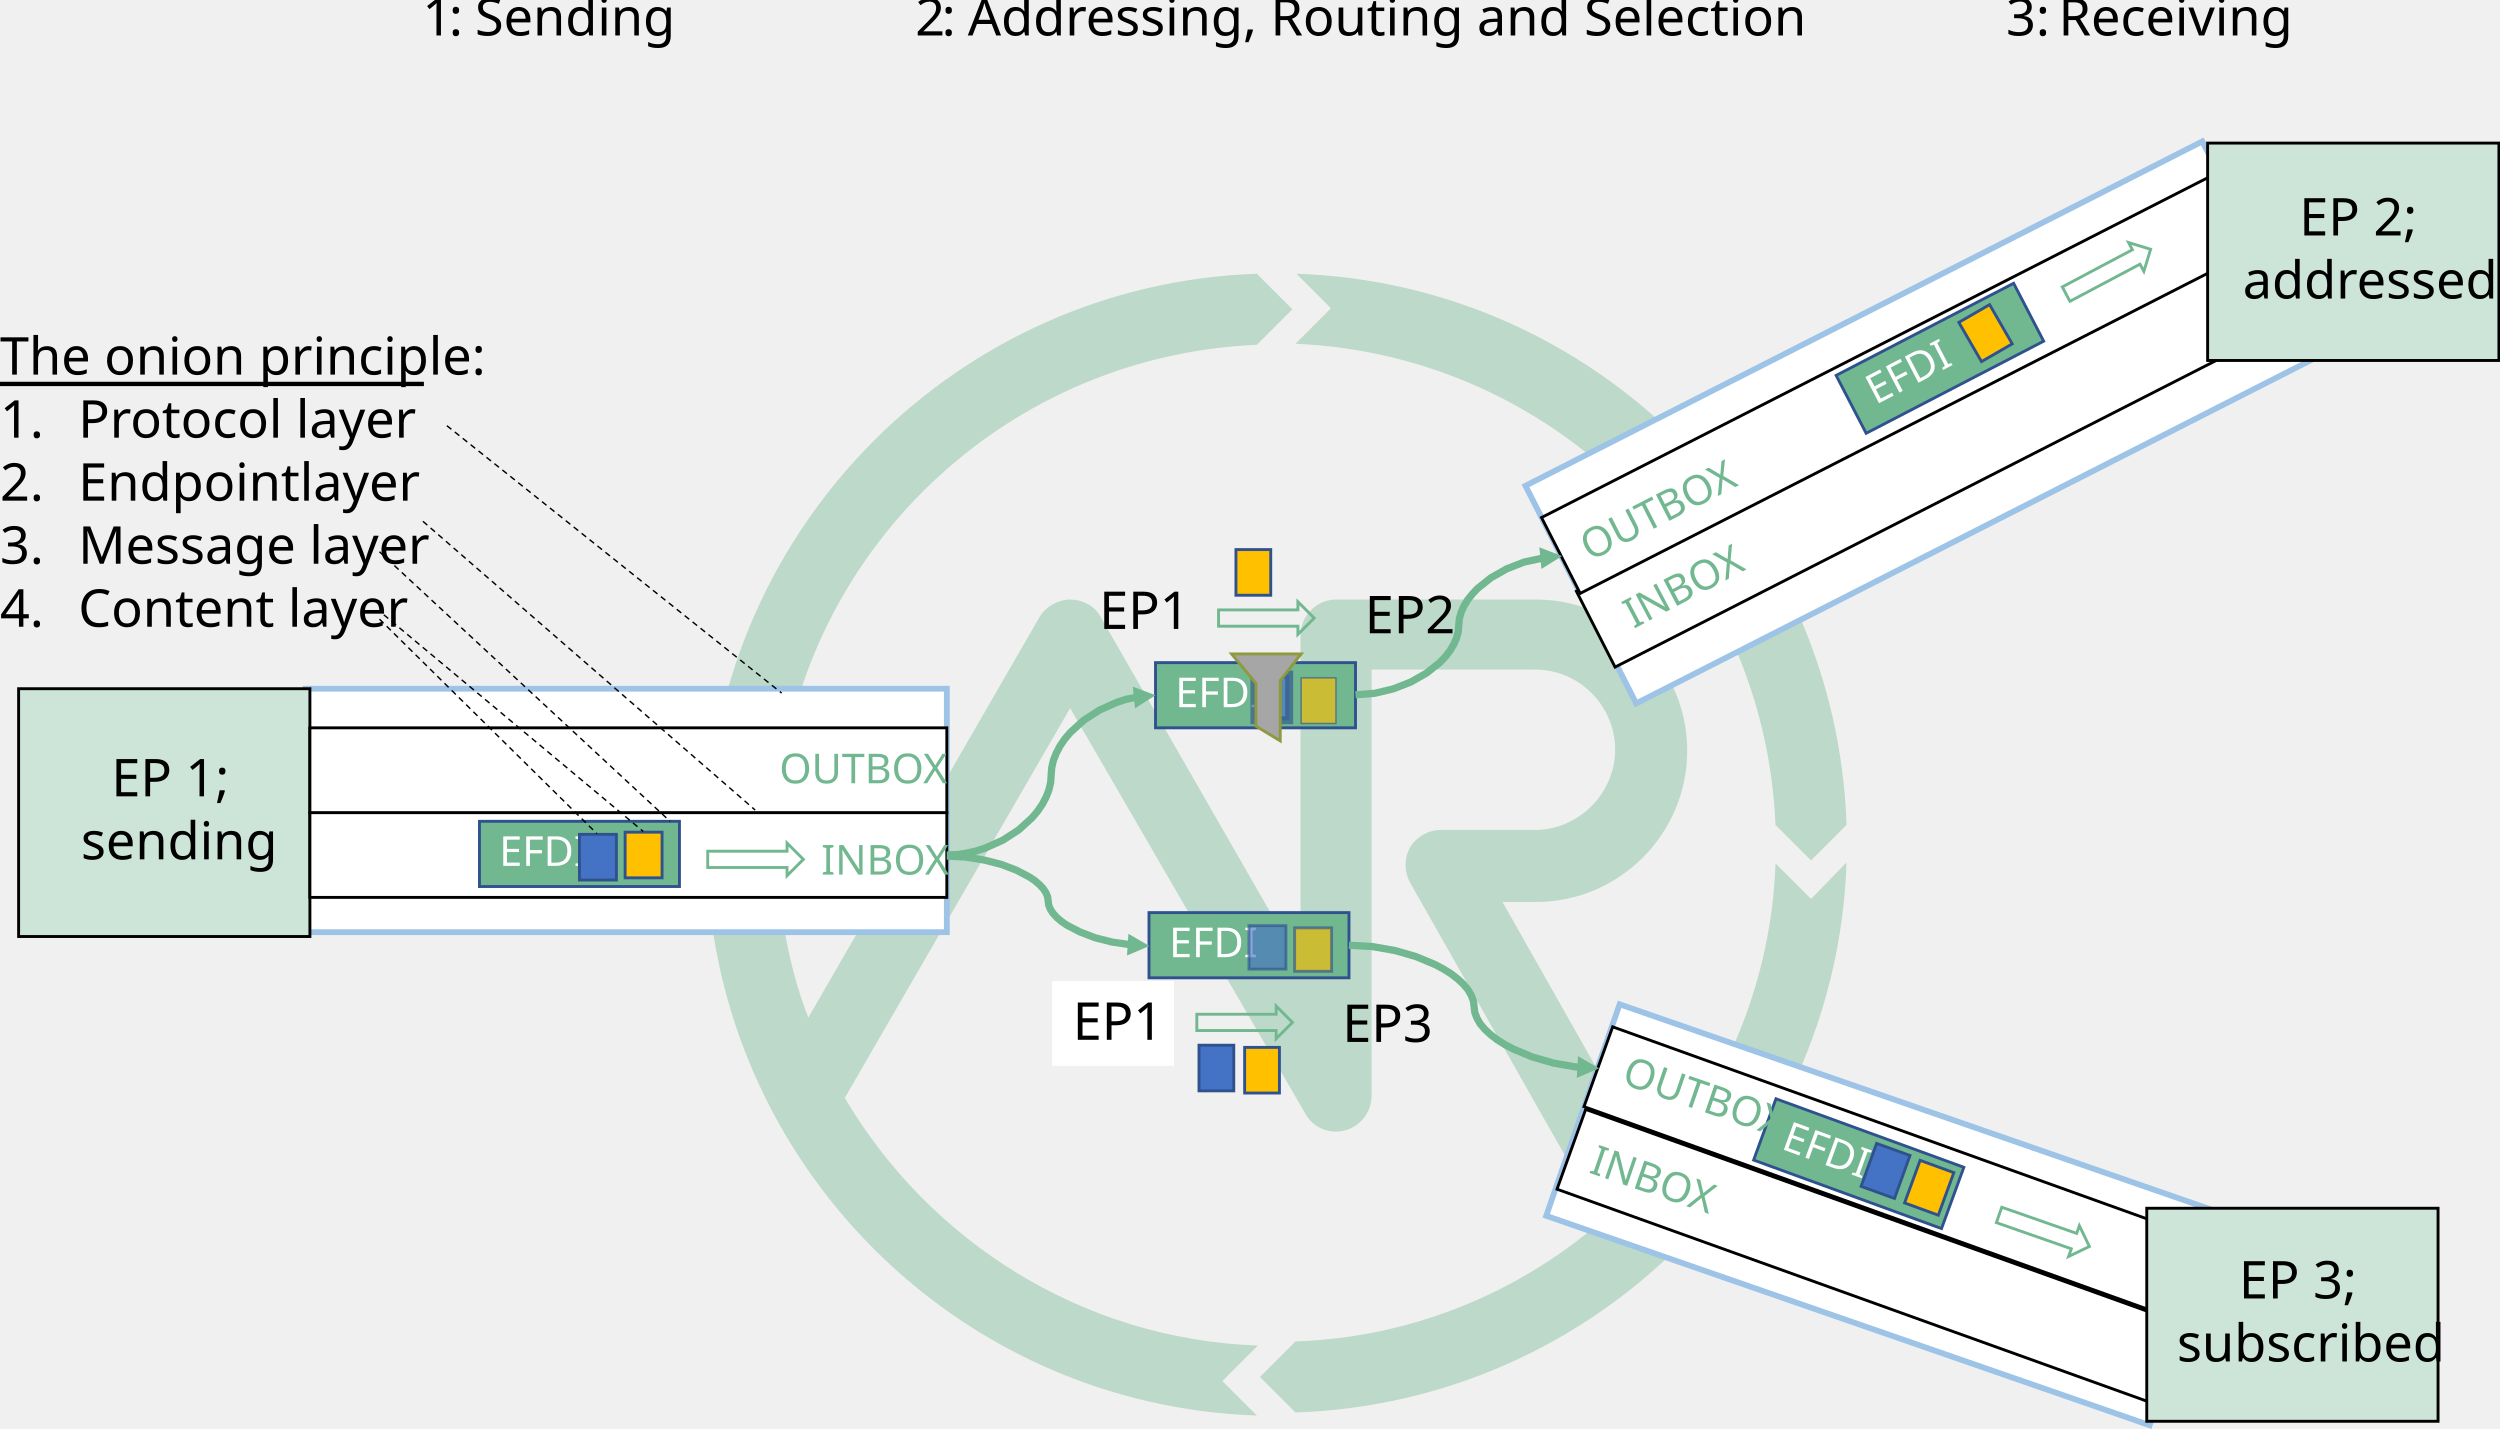
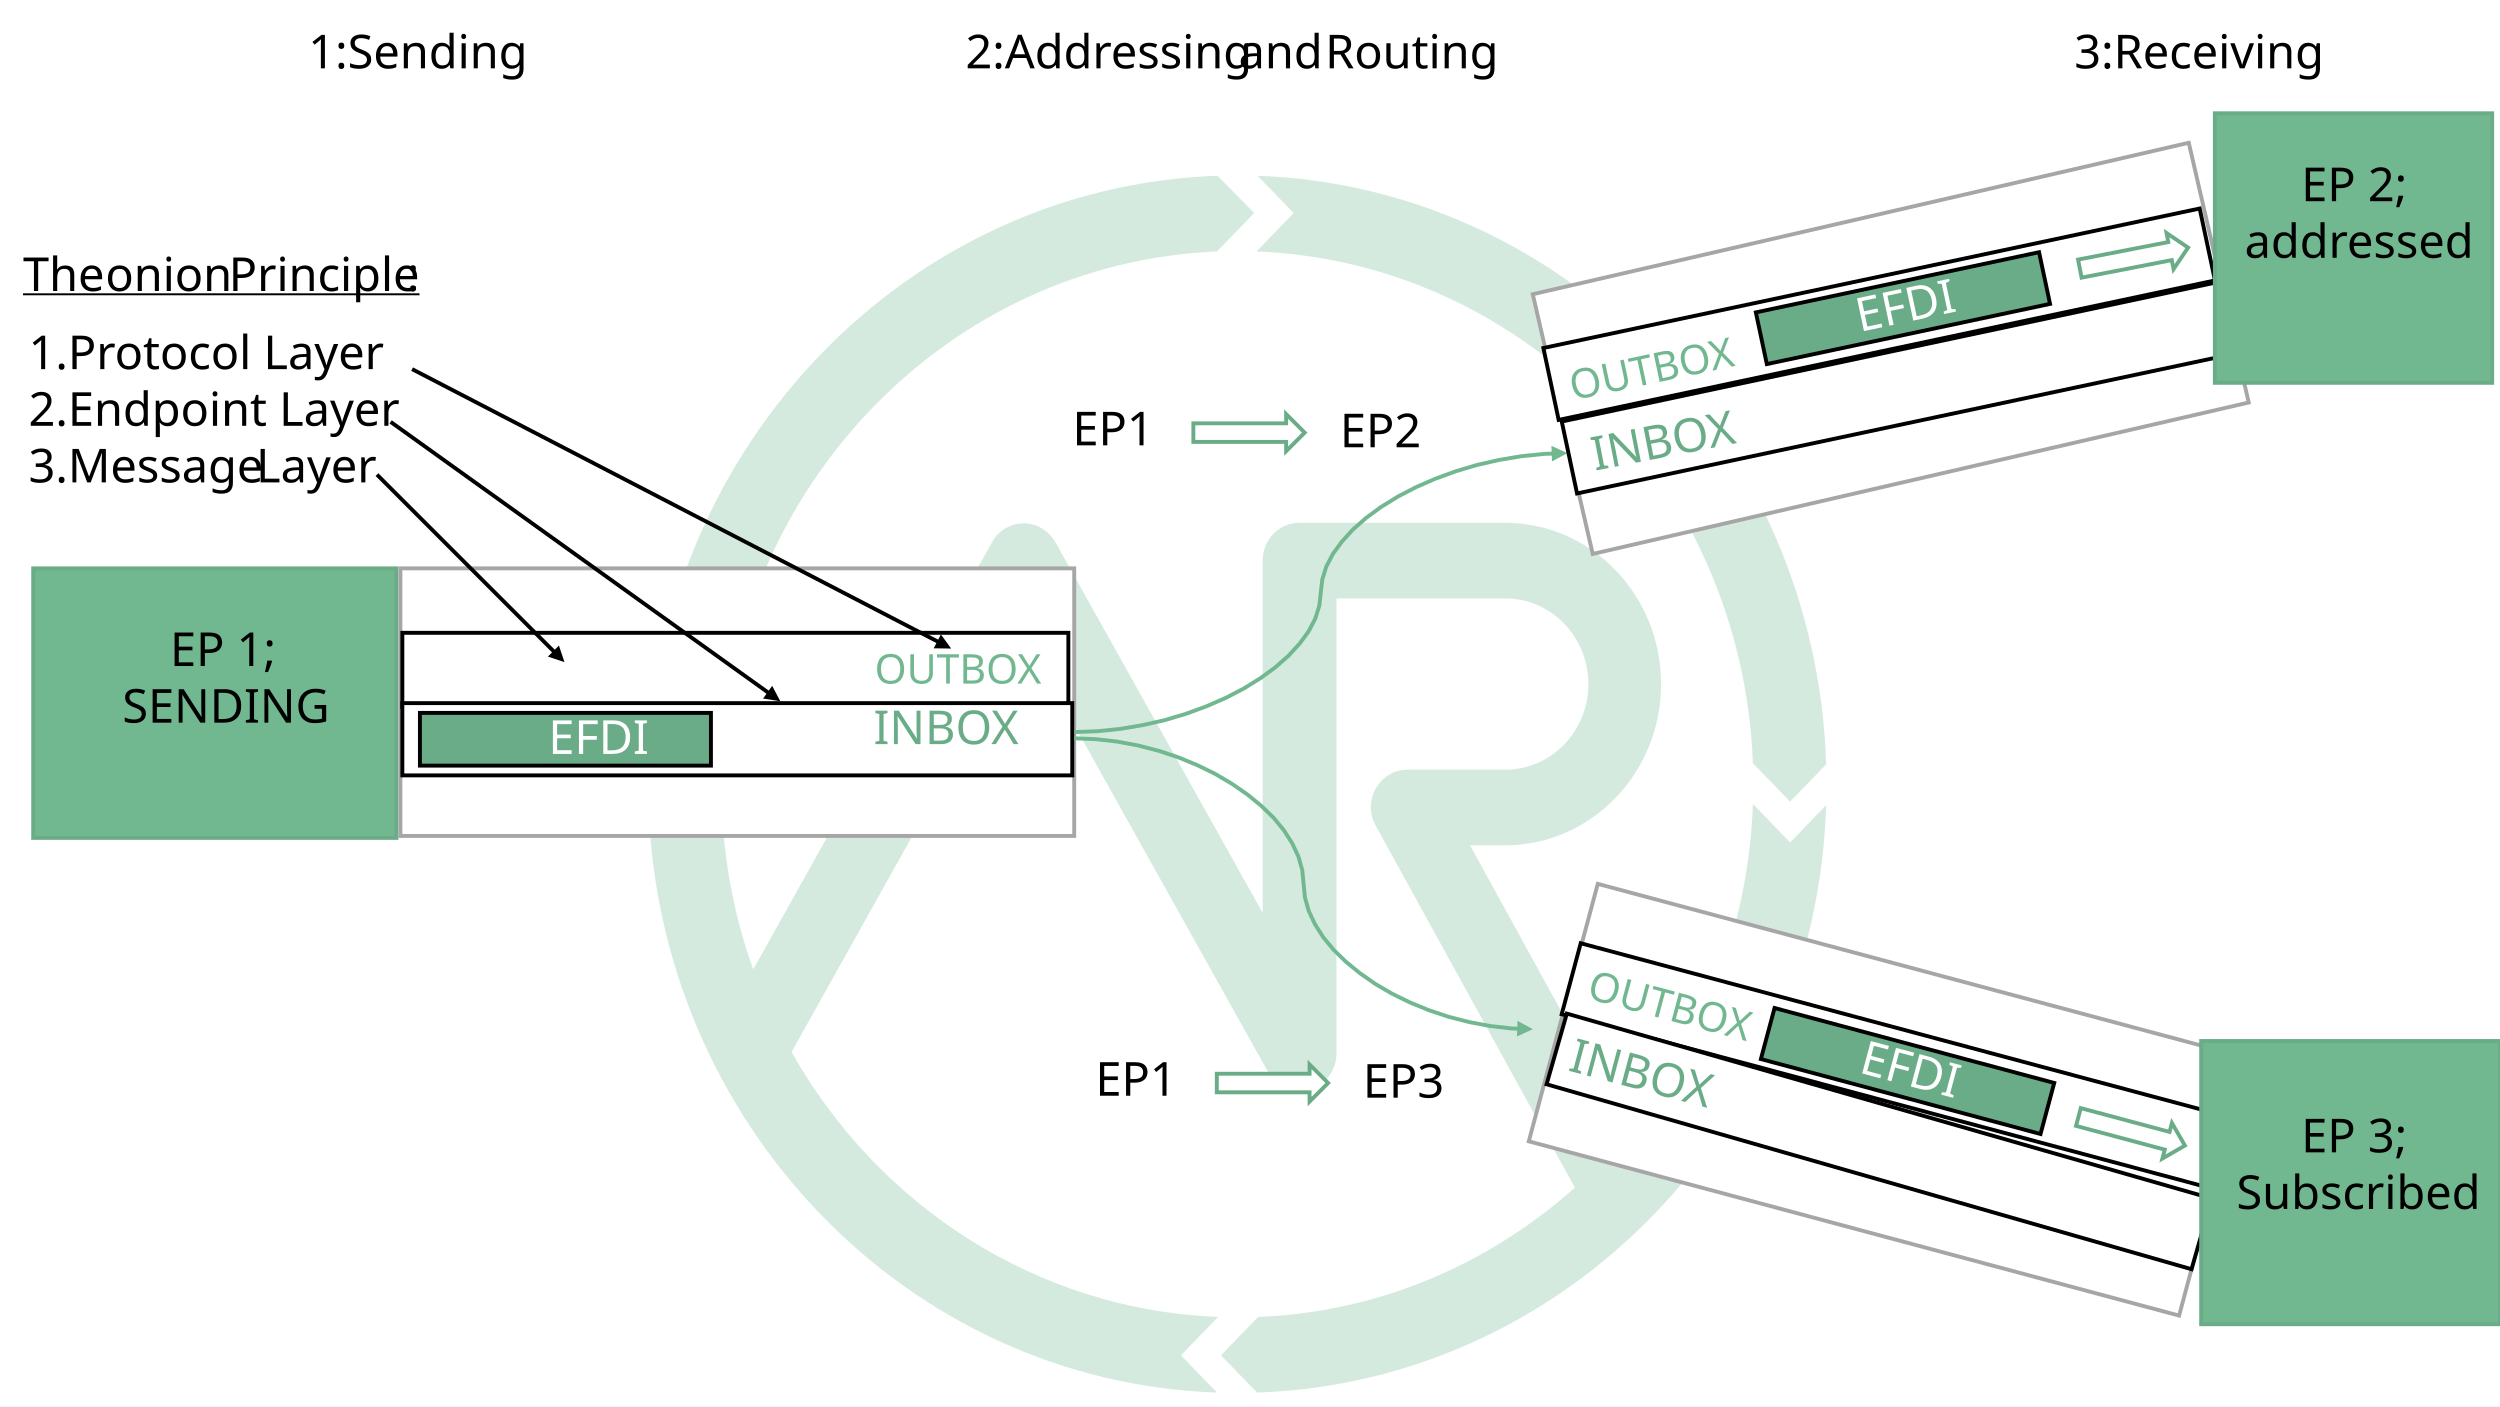
- <svg xmlns="http://www.w3.org/2000/svg" width="304.288mm" height="173.922mm" viewBox="0 0 304.288 173.922" version="1.1" id="svg5139">
-   <defs id="defs5133">
+ <svg xmlns="http://www.w3.org/2000/svg" width="1280" height="720" overflow="hidden">
+   <defs>
    <clipPath id="clip0">
-       <rect id="rect5684" height="672" width="1165" y="32" x="21" />
+       <rect x="0" y="0" width="1280" height="720" />
    </clipPath>
    <clipPath id="clip1">
-       <rect id="rect5687" height="536" width="536" y="166" x="355" />
+       <rect x="332" y="90" width="603" height="623" />
    </clipPath>
    <clipPath id="clip2">
-       <rect id="rect5690" height="537" width="537" y="166" x="355" />
+       <rect x="332" y="90" width="604" height="623" />
    </clipPath>
    <clipPath id="clip3">
-       <rect id="rect5693" height="537" width="537" y="166" x="355" />
+       <rect x="332" y="90" width="604" height="623" />
    </clipPath>
  </defs>
-   <g id="layer1" transform="translate(-88.24862,78.73468)">
-     <g id="g5878" transform="matrix(0.2645833,0,0,0.2645833,78.74127,-90.81973)" clip-path="url(#clip0)">
-       <g id="g5708" clip-path="url(#clip1)">
-         <g id="g5706" clip-path="url(#clip2)">
-           <g id="g5704" clip-path="url(#clip3)">
-             <path id="path5698" d="m 852.714,425.129 16.342,16.341 16.341,-16.341 C 880.728,287.394 770.073,176.272 632.338,171.603 l 15.875,15.874 -16.342,16.342 c 119.526,5.136 215.707,101.317 220.843,221.31 z" style="fill:#71b790;fill-opacity:0.4" />
-             <path id="path5700" d="m 376.944,408.787 16.342,16.342 C 397.955,305.603 494.136,209.422 614.129,204.286 L 630.47,187.944 614.129,171.603 C 476.861,176.272 365.739,287.394 361.07,425.129 Z" style="fill:#71b790;fill-opacity:0.4" />
-             <path id="path5702" d="m 869.056,459.213 -16.342,-16.342 c -1.867,53.693 -22.878,103.185 -55.561,141.47 L 727.118,460.613 h 15.408 c 38.286,0 69.568,-31.282 69.568,-69.568 0,-38.285 -31.282,-69.568 -69.568,-69.568 h -91.979 c -8.871,0 -16.341,7.471 -16.341,16.342 v 151.742 l -91.98,-160.146 c -2.801,-5.136 -8.404,-7.938 -14.007,-7.938 -5.602,0 -11.205,3.269 -14.006,7.938 L 407.76,513.84 c -8.405,-21.945 -13.074,-45.756 -14.007,-70.502 l -16.342,-16.341 -16.341,16.341 c 4.669,137.735 115.324,248.857 253.059,253.526 L 598.254,680.99 614.596,664.648 C 533.822,661.847 463.321,616.557 424.568,550.725 L 528.219,371.436 636.54,558.195 c 3.735,6.537 11.206,9.338 18.209,7.471 7.004,-1.868 12.14,-8.405 12.14,-15.875 V 353.693 h 75.17 c 20.544,0 36.885,16.809 36.885,36.885 0,20.077 -16.808,36.885 -36.885,36.885 h -43.421 c -5.603,0 -11.206,3.269 -14.007,7.938 -2.802,5.136 -2.802,11.205 0,16.341 l 88.244,155.477 c -38.286,33.15 -87.311,53.694 -141.004,55.562 l -16.341,16.341 16.341,16.341 C 769.606,690.794 880.728,580.139 885.397,442.404 Z" style="fill:#71b790;fill-opacity:0.4" />
-           </g>
+   <g clip-path="url(#clip0)">
+     <rect x="0" y="0" width="1280" height="720" fill="#FFFFFF" />
+     <g clip-path="url(#clip1)">
+       <g clip-path="url(#clip2)">
+         <g clip-path="url(#clip3)">
+           <path d="M565.493 291.113 584.535 310.155 603 291.69C597.807 133.295 469.994 5.482 311.887 0L330.352 18.465 311.31 37.507C448.932 42.7 560.011 153.491 565.493 291.113Z" fill="#D5EADE" transform="matrix(1 0 0 1.03317 332 90)" />
+           <path d="M18.465 272.648 37.507 291.69C42.7 154.068 153.491 42.989 291.113 37.507L310.155 18.465 291.402 0C133.295 5.193 5.482 133.006 0 291.113L18.465 272.648Z" fill="#D5EADE" transform="matrix(1 0 0 1.03317 332 90)" />
+           <path d="M584.535 330.352 565.493 311.31C563.185 373.341 539.526 429.89 501.442 474.033L420.657 331.794 438.545 331.794C482.689 331.794 518.465 296.018 518.465 251.875 518.465 207.732 482.689 171.956 438.545 171.956L333.237 171.956C322.85 171.956 314.483 180.323 314.483 190.71L314.483 365.262 208.309 181.477C204.847 175.707 198.788 172.244 192.152 172.244 185.516 172.244 179.169 175.707 175.995 181.477L53.664 393.248C44.143 367.859 38.661 340.45 37.507 311.887L18.465 292.844 0 311.598C5.193 469.994 133.006 597.807 291.113 603L272.648 584.535 291.69 565.493C198.5 562.031 117.426 510.098 73.283 434.218L192.441 227.928 317.368 444.316C321.696 451.529 330.352 455.279 338.43 452.971 346.509 450.663 352.279 443.45 352.279 434.795L352.279 209.463 438.834 209.463C462.204 209.463 481.246 228.505 481.246 251.875 481.246 275.245 462.204 294.287 438.834 294.287L388.632 294.287C381.996 294.287 375.937 297.749 372.475 303.52 369.013 309.29 369.013 316.503 372.475 322.273L474.322 501.442C430.467 539.238 374.206 563.185 312.175 565.493L293.133 584.535 311.598 603C469.994 597.807 597.807 469.994 603 311.887L584.535 330.352Z" fill="#D5EADE" transform="matrix(1 0 0 1.03317 332 90)" />
        </g>
      </g>
-       <path id="path5710" stroke-miterlimit="8" d="m 781.005,507.679 277.595,96.335 -33.77,97.307 -277.594,-96.335 z" style="fill:#ffffff;fill-rule:evenodd;stroke:#9dc3e6;stroke-width:2.667;stroke-miterlimit:8" />
-       <path id="path5712" stroke-miterlimit="8" d="m 737.688,269.145 311.352,-158.41 50.94,100.12 -311.353,158.41 z" style="fill:#ffffff;fill-rule:evenodd;stroke:#9dc3e6;stroke-width:2.667;stroke-miterlimit:8" />
-       <rect id="rect5714" stroke-miterlimit="8" height="112" width="295" y="362.5" x="176.5" style="fill:#ffffff;stroke:#9dc3e6;stroke-width:2.667;stroke-miterlimit:8" />
-       <rect id="rect5716" stroke-miterlimit="8" height="114" width="134" y="362.5" x="44.5" style="fill:#cde4d9;stroke:#000000;stroke-width:1.333;stroke-miterlimit:8" />
-       <text id="text5720" transform="translate(87.1667,412)" font-size="24" font-weight="400" style="font-weight:400;font-size:24px;font-family:Calibri, Calibri_MSFontService, sans-serif">EP 1;<tspan id="tspan5718" y="29" x="-14" font-size="24" style="font-size:24px">sending</tspan>
-       </text>
-       <rect id="rect5722" stroke-miterlimit="8" height="39" width="293" y="419.5" x="178.5" style="fill:#ffffff;stroke:#000000;stroke-width:1.333;stroke-miterlimit:8" />
-       <path id="path5724" stroke-miterlimit="8" d="m 761.112,317.662 301.978,-154.046 17.8,34.889 -301.98,154.046 z" style="fill:#ffffff;fill-rule:evenodd;stroke:#000000;stroke-width:1.333;stroke-miterlimit:8" />
-       <path id="path5726" stroke-miterlimit="8" d="M 765.387,556.031 1046.14,656.935 1032.95,693.636 752.196,592.732 Z" style="fill:#ffffff;fill-rule:evenodd;stroke:#000000;stroke-width:1.333;stroke-miterlimit:8" />
-       <rect id="rect5728" stroke-miterlimit="8" height="30" width="92" y="423.5" x="256.5" style="fill:#71b790;stroke:#2f528f;stroke-width:1.333;stroke-miterlimit:8" />
-       <text id="text5730" transform="translate(265.6,444)" font-size="19" font-weight="400" style="font-weight:400;font-size:19px;font-family:Calibri, Calibri_MSFontService, sans-serif;fill:#ffffff">EFDI</text>
-       <rect id="rect5732" stroke-miterlimit="8" height="39" width="293" y="380.5" x="178.5" style="fill:#ffffff;stroke:#000000;stroke-width:1.333;stroke-miterlimit:8" />
-       <path id="path5734" stroke-miterlimit="8" d="M 361.5,437.25 H 398 v -3.75 l 7.5,7.5 -7.5,7.5 v -3.75 h -36.5 z" style="fill:none;fill-rule:evenodd;stroke:#71b790;stroke-width:1.333;stroke-miterlimit:8" />
-       <path id="path5736" stroke-miterlimit="8" d="M 745.076,283.76 1054.63,125.851 1072.42,160.74 762.874,318.649 Z" style="fill:#ffffff;fill-rule:evenodd;stroke:#000000;stroke-width:1.333;stroke-miterlimit:8" />
-       <path id="path5738" stroke-miterlimit="8" d="M 777.803,518.051 1061.22,619.914 1048.03,656.615 764.613,554.753 Z" style="fill:#ffffff;fill-rule:evenodd;stroke:#000000;stroke-width:1.333;stroke-miterlimit:8" />
-       <rect id="rect5740" stroke-miterlimit="8" height="98" width="134" y="601.5" x="1023.5" style="fill:#cde4d9;stroke:#000000;stroke-width:1.333;stroke-miterlimit:8" />
-       <text id="text5746" transform="translate(1065.91,643)" font-size="24" font-weight="400" style="font-weight:400;font-size:24px;font-family:Calibri, Calibri_MSFontService, sans-serif">EP 3;<tspan id="tspan5742" y="29" x="-28.52" font-size="24" style="font-size:24px">subscribed</tspan>
-         <tspan id="tspan5744" y="-308" x="-524.313" font-size="24" style="font-size:24px">EP1</tspan>
-       </text>
-       <rect id="rect5748" height="39" width="56" y="497" x="520" style="fill:#ffffff" />
-       <text id="text5752" transform="translate(529.433,524)" font-size="24" font-weight="400" style="font-weight:400;font-size:24px;font-family:Calibri, Calibri_MSFontService, sans-serif">EP1<tspan id="tspan5750" y="-187" x="134.333" font-size="24" style="font-size:24px">EP2</tspan>
-       </text>
-       <path id="path5754" stroke-miterlimit="8" d="M 596.5,326.25 H 633 v -3.75 l 7.5,7.5 -7.5,7.5 v -3.75 h -36.5 z" style="fill:none;fill-rule:evenodd;stroke:#71b790;stroke-width:1.333;stroke-miterlimit:8" />
-       <path id="path5756" stroke-miterlimit="8" d="M 586.5,512.25 H 623 v -3.75 l 7.5,7.5 -7.5,7.5 v -3.75 h -36.5 z" style="fill:none;fill-rule:evenodd;stroke:#71b790;stroke-width:1.333;stroke-miterlimit:8" />
-       <text id="text5774" transform="translate(230.267,62)" font-size="24" font-weight="400" style="font-weight:400;font-size:24px;font-family:Calibri, Calibri_MSFontService, sans-serif">1<tspan id="tspan5758" y="0" x="12.167" font-size="24" style="font-size:24px">:</tspan>
-         <tspan id="tspan5760" y="0" x="24.167" font-size="24" style="font-size:24px">Sending</tspan>
-         <tspan id="tspan5762" y="0" x="226.698" font-size="24" style="font-size:24px">2</tspan>
-         <tspan id="tspan5764" y="0" x="238.865" font-size="24" style="font-size:24px">:</tspan>
-         <tspan id="tspan5766" y="0" x="250.865" font-size="24" style="font-size:24px">Addressing</tspan>
- , Routing and Selection<tspan id="tspan5768" y="0" x="728.5" font-size="24" style="font-size:24px">3</tspan>
- :<tspan id="tspan5770" y="0" x="752.667" font-size="24" style="font-size:24px">Receiving</tspan>
-         <tspan id="tspan5772" y="156" x="-194.333" font-size="24" style="font-size:24px">The onion principle:</tspan>
-       </text>
-       <path id="path5776" d="m 35.933,221.3 h 48.75 48.75 48.75 48.75 v 2 h -48.75 -48.75 -48.75 -48.75 z" style="fill-rule:evenodd" />
-       <text id="text5792" transform="translate(35.9333,247)" font-size="24" font-weight="400" style="font-weight:400;font-size:24px;font-family:Calibri, Calibri_MSFontService, sans-serif">1.<tspan id="tspan5778" y="0" x="36" font-size="24" style="font-size:24px">Protocol layer</tspan>
-         <tspan id="tspan5780" y="29" x="0" font-size="24" style="font-size:24px">2.</tspan>
-         <tspan id="tspan5782" y="29" x="36" font-size="24" style="font-size:24px">Endpoint</tspan>
- layer<tspan id="tspan5784" y="58" x="0" font-size="24" style="font-size:24px">3.</tspan>
-         <tspan id="tspan5786" y="58" x="36" font-size="24" style="font-size:24px">Message layer</tspan>
-         <tspan id="tspan5788" y="87" x="0" font-size="24" style="font-size:24px">4.</tspan>
-         <tspan id="tspan5790" y="87" x="36" font-size="24" style="font-size:24px">Content layer</tspan>
-       </text>
-       <rect id="rect5794" stroke-miterlimit="8" height="100" width="134" y="111.5" x="1051.5" style="fill:#cde4d9;stroke:#000000;stroke-width:1.333;stroke-miterlimit:8" />
-       <text id="text5798" transform="translate(1093.67,154)" font-size="24" font-weight="400" style="font-weight:400;font-size:24px;font-family:Calibri, Calibri_MSFontService, sans-serif">EP 2;<tspan id="tspan5796" y="29" x="-26.013" font-size="24" style="font-size:24px">addressed</tspan>
-       </text>
-       <path id="path5800" stroke-miterlimit="8" d="M 230.5,285.5 383.333,418.333" style="fill:none;fill-rule:evenodd;stroke:#000000;stroke-width:0.667;stroke-miterlimit:8;stroke-dasharray:2.667, 2" />
-       <path id="path5802" stroke-miterlimit="8" d="m 241.5,241.5 154,123" style="fill:none;fill-rule:evenodd;stroke:#000000;stroke-width:0.667;stroke-miterlimit:8;stroke-dasharray:2.667, 2" />
-       <path id="path5804" stroke-miterlimit="8" d="m 210.5,299.5 133.667,124" style="fill:none;fill-rule:evenodd;stroke:#000000;stroke-width:0.667;stroke-miterlimit:8;stroke-dasharray:2.667, 2" />
-       <text id="text5806" transform="translate(653.433,525)" font-size="24" font-weight="400" style="font-weight:400;font-size:24px;font-family:Calibri, Calibri_MSFontService, sans-serif">EP3</text>
-       <rect id="rect5808" stroke-miterlimit="8" height="21" width="17" y="429.5" x="302.5" style="fill:#4472c4;stroke:#2f528f;stroke-width:1.333;stroke-miterlimit:8" />
-       <rect id="rect5810" stroke-miterlimit="8" height="21" width="17" y="428.5" x="323.5" style="fill:#ffc000;stroke:#2f528f;stroke-width:1.333;stroke-miterlimit:8" />
-       <path id="path5812" stroke-miterlimit="8" d="m 210.5,330.5 100,98.667" style="fill:none;fill-rule:evenodd;stroke:#000000;stroke-width:0.667;stroke-miterlimit:8;stroke-dasharray:2.667, 2" />
-       <path id="path5814" stroke-miterlimit="8" d="m 212.5,328.5 119.333,99.667" style="fill:none;fill-rule:evenodd;stroke:#000000;stroke-width:0.667;stroke-miterlimit:8;stroke-dasharray:2.667, 2" />
-       <rect id="rect5816" stroke-miterlimit="8" height="21" width="16" y="526.5" x="587.5" style="fill:#4472c4;stroke:#2f528f;stroke-width:1.333;stroke-miterlimit:8" />
-       <rect id="rect5818" stroke-miterlimit="8" height="21" width="16" y="527.5" x="608.5" style="fill:#ffc000;stroke:#2f528f;stroke-width:1.333;stroke-miterlimit:8" />
-       <rect id="rect5820" stroke-miterlimit="8" height="21" width="16" y="298.5" x="604.5" style="fill:#ffc000;stroke:#2f528f;stroke-width:1.333;stroke-miterlimit:8" />
-       <rect id="rect5822" stroke-miterlimit="8" height="30" width="92" y="350.5" x="567.5" style="fill:#71b790;stroke:#2f528f;stroke-width:1.333;stroke-miterlimit:8" />
-       <text id="text5824" transform="translate(576.6,371)" font-size="19" font-weight="400" style="font-weight:400;font-size:19px;font-family:Calibri, Calibri_MSFontService, sans-serif;fill:#ffffff">EFDI</text>
-       <rect id="rect5826" stroke-miterlimit="8" height="21" width="16" y="356" x="613" style="fill:#4472c4;fill-opacity:0.631;stroke:#2f528f;stroke-width:3.667;stroke-miterlimit:8;stroke-opacity:0.631" />
-       <rect id="rect5828" stroke-miterlimit="8" height="21" width="16" y="357.5" x="634.5" style="fill:#ffc000;fill-opacity:0.631;stroke:#2f528f;stroke-width:0.667;stroke-miterlimit:8;stroke-opacity:0.631" />
-       <rect id="rect5830" stroke-miterlimit="8" height="30" width="92" y="465.5" x="564.5" style="fill:#71b790;stroke:#2f528f;stroke-width:1.333;stroke-miterlimit:8" />
-       <text id="text5832" transform="translate(573.767,486)" font-size="19" font-weight="400" style="font-weight:400;font-size:19px;font-family:Calibri, Calibri_MSFontService, sans-serif;fill:#ffffff">EFDI</text>
-       <rect id="rect5834" stroke-miterlimit="8" height="20" width="17" y="471.5" x="610.5" style="fill:#4472c4;fill-opacity:0.631;stroke:#2f528f;stroke-width:1.333;stroke-miterlimit:8;stroke-opacity:0.631" />
-       <rect id="rect5836" stroke-miterlimit="8" height="20" width="17" y="472.5" x="631.5" style="fill:#ffc000;fill-opacity:0.631;stroke:#2f528f;stroke-width:1.333;stroke-miterlimit:8;stroke-opacity:0.631" />
-       <path id="path5838" transform="matrix(1,0,0,-1,471.5,439)" d="m 0.069,-1.665 4.582,0.191 4.589,0.646 4.512,1.031 4.467,1.424 8.327,3.715 7.473,4.832 6.304,5.725 2.688,3.147 2.292,3.339 1.837,3.478 1.391,3.51 0.871,3.685 0.26,3.57 0.25,3.438 -0.04,-0.263 0.812,3.438 -0.072,-0.231 1.312,3.312 -0.076,-0.165 1.75,3.312 -0.1,-0.165 2.188,3.188 -0.107,-0.139 2.562,3 -0.147,-0.151 6.125,5.562 -0.216,-0.166 7.25,4.688 -0.226,-0.122 8.125,3.625 -0.173,-0.066 4.312,1.375 -0.199,-0.05 5.025,0.943 -0.615,3.276 -5.125,-0.962 -4.498,-1.434 -8.327,-3.715 -7.473,-4.832 -6.304,-5.725 -2.688,-3.147 -2.292,-3.339 -1.837,-3.478 -1.391,-3.51 -0.871,-3.685 -0.26,-3.57 -0.25,-3.438 0.04,0.263 -0.812,-3.438 0.072,0.231 -1.312,-3.312 0.076,0.165 -1.75,-3.312 0.1,0.165 -2.188,-3.188 0.107,0.139 -2.562,-3 0.147,0.151 -6.125,-5.562 0.216,0.166 -7.25,-4.687 0.226,0.122 -8.125,-3.625 0.173,0.066 -4.312,-1.375 0.135,0.037 -4.375,-1 0.139,0.026 -4.438,-0.625 0.163,0.015 -4.5,-0.188 z M 86.576,67.484 96,73.5 85.533,77.43 Z" style="fill:#71b790" />
-       <path id="path5840" transform="matrix(1,0,0,-1,659.5,365.296)" d="m 0.129,-1.662 9.007,0.698 8.802,2.12 8.218,3.21 7.467,4.248 6.254,4.964 2.637,2.769 2.3,2.958 1.791,2.985 1.405,3.144 0.887,3.209 0.263,3.155 0.25,3 -0.055,-0.306 0.812,2.938 -0.085,-0.236 1.312,2.938 -0.092,-0.178 1.688,2.812 -0.125,-0.18 2.188,2.75 -0.097,-0.112 2.5,2.625 -0.169,-0.155 6.125,4.875 -0.218,-0.147 7.188,4.062 -0.214,-0.102 8,3.125 -0.257,-0.077 9.142,1.96 -0.699,3.259 -9.273,-1.988 -8.236,-3.217 -7.405,-4.186 -6.318,-5.029 -2.63,-2.762 -2.302,-2.894 -1.796,-2.993 -1.405,-3.144 -0.887,-3.209 -0.263,-3.155 -0.25,-3 0.054,0.306 -0.812,-2.938 0.085,0.236 -1.312,-2.938 0.092,0.178 -1.688,-2.812 0.114,0.166 -2.188,-2.812 0.109,0.126 -2.5,-2.625 0.171,0.156 -6.062,-4.812 0.212,0.143 -7.25,-4.125 0.218,0.104 -8,-3.125 0.216,0.068 -8.562,-2.062 0.262,0.041 -8.875,-0.688 z M 85.519,57.887 95,63.812 84.571,67.842 Z" style="fill:#71b790" />
-       <path id="path5842" d="m 471.584,437.836 8.78,0.442 8.601,1.401 8.038,2.042 7.247,2.757 6.107,3.215 2.653,1.791 2.27,1.935 1.844,1.982 1.414,2.12 0.961,2.292 0.279,2.161 0.25,1.938 -0.116,-0.431 0.813,1.937 -0.151,-0.28 1.25,1.875 -0.167,-0.211 1.688,1.812 -0.138,-0.132 2.125,1.812 -0.133,-0.102 2.437,1.688 -0.179,-0.108 6,3.125 -0.172,-0.078 7,2.688 -0.187,-0.06 7.875,2 -0.172,-0.034 8.809,1.273 -0.477,3.299 -8.896,-1.285 -8.055,-2.046 -7.18,-2.757 -6.177,-3.217 -2.593,-1.795 -2.261,-1.929 -1.845,-1.982 -1.414,-2.12 -0.961,-2.292 -0.279,-2.161 -0.25,-1.938 0.116,0.432 -0.812,-1.938 0.15,0.28 -1.25,-1.875 0.167,0.211 -1.688,-1.812 0.138,0.132 -2.125,-1.812 0.15,0.113 -2.5,-1.688 0.156,0.094 -5.938,-3.125 0.184,0.083 -7.063,-2.688 0.183,0.058 -7.875,-2 0.142,0.03 -8.438,-1.375 0.185,0.019 -8.688,-0.437 z m 83.449,37.402 9.655,5.637 -10.303,4.342 z" style="fill:#71b790" />
-       <path id="path5844" d="m 656.597,478.836 10.845,0.631 10.559,1.844 9.928,2.864 8.848,3.692 3.995,2.127 3.62,2.262 3.188,2.472 2.751,2.555 2.289,2.693 1.641,2.872 1.12,2.938 0.337,2.83 0.312,2.625 -0.097,-0.397 1,2.625 -0.111,-0.233 1.5,2.625 -0.177,-0.253 2.125,2.5 -0.136,-0.142 2.625,2.438 -0.113,-0.096 3.063,2.375 -0.138,-0.096 3.5,2.187 -0.1,-0.058 3.875,2.063 -0.142,-0.067 8.688,3.625 -0.177,-0.063 9.687,2.813 -0.178,-0.041 10.375,1.812 -0.19,-0.022 2.431,0.142 -0.193,3.327 -2.527,-0.147 -10.559,-1.844 -9.866,-2.865 -8.846,-3.691 -3.996,-2.126 -3.62,-2.263 -3.188,-2.472 -2.751,-2.555 -2.289,-2.693 -1.641,-2.872 -1.12,-2.938 -0.336,-2.829 -0.313,-2.625 0.098,0.396 -1,-2.625 0.11,0.233 -1.5,-2.625 0.177,0.253 -2.125,-2.5 0.136,0.142 -2.625,-2.438 0.113,0.096 -3.063,-2.375 0.138,0.096 -3.5,-2.187 0.1,0.058 -3.875,-2.063 0.142,0.067 -8.688,-3.625 0.18,0.063 -9.75,-2.812 0.175,0.04 -10.375,-1.812 0.19,0.022 -10.75,-0.625 z m 105.273,52.717 9.693,5.572 -10.274,4.411 z" style="fill:#71b790" />
-       <path id="path5846" stroke-miterlimit="8" d="m 880.595,218.375 81.658,-42.378 13.819,26.628 -81.658,42.378 z" style="fill:#71b790;fill-rule:evenodd;stroke:#2f528f;stroke-width:1.333;stroke-miterlimit:8" />
-       <text id="text5848" transform="rotate(-27.4279,924.6973,-1725.353)" font-size="19" font-weight="400" style="font-weight:400;font-size:19px;font-family:Calibri, Calibri_MSFontService, sans-serif;fill:#ffffff">EFDI</text>
-       <path id="path5850" stroke-miterlimit="8" d="m 984.639,177.658 32.251,-17.096 -1.76,-3.313 10.14,3.114 -3.11,10.139 -1.76,-3.313 -32.248,17.095 z" style="fill:none;fill-rule:evenodd;stroke:#71b790;stroke-width:1.333;stroke-miterlimit:8" />
-       <path id="path5852" stroke-miterlimit="8" d="m 937.052,193.979 14.146,-8.167 10.416,18.042 -14.145,8.167 z" style="fill:#ffc000;fill-rule:evenodd;stroke:#2f528f;stroke-width:1.333;stroke-miterlimit:8" />
-       <path id="path5854" stroke-miterlimit="8" d="m 852.921,551.15 86.434,31.515 -10.276,28.185 -86.434,-31.515 z" style="fill:#71b790;fill-rule:evenodd;stroke:#2f528f;stroke-width:1.333;stroke-miterlimit:8" />
-       <text id="text5856" transform="rotate(20.03243,-1197.562,2706.943)" font-size="19" font-weight="400" style="font-weight:400;font-size:19px;font-family:Calibri, Calibri_MSFontService, sans-serif;fill:#ffffff">EFDI</text>
-       <path id="path5858" stroke-miterlimit="8" d="m 956.8,601.039 34.459,12.035 1.236,-3.54 4.608,9.553 -9.553,4.608 1.236,-3.54 -34.459,-12.035 z" style="fill:none;fill-rule:evenodd;stroke:#71b790;stroke-width:1.333;stroke-miterlimit:8" />
-       <path id="path5860" stroke-miterlimit="8" d="m 899.221,571.683 15.361,5.551 -7.137,19.75 -15.361,-5.551 z" style="fill:#4472c4;fill-rule:evenodd;stroke:#2f528f;stroke-width:1.333;stroke-miterlimit:8" />
-       <path id="path5862" stroke-miterlimit="8" d="m 919.238,579.469 15.5,5.658 -7.143,19.57 -15.5,-5.657 z" style="fill:#ffc000;fill-rule:evenodd;stroke:#2f528f;stroke-width:1.333;stroke-miterlimit:8" />
-       <text id="text5864" transform="translate(413.697,448)" font-size="19" font-weight="400" style="font-weight:400;font-size:19px;font-family:Calibri, Calibri_MSFontService, sans-serif;fill:#71b790">INBOX</text>
-       <text id="text5866" transform="rotate(18.97666,-1366.867,2585.479)" font-size="19" font-weight="400" style="font-weight:400;font-size:19px;font-family:Calibri, Calibri_MSFontService, sans-serif;fill:#71b790">INBOX</text>
-       <text id="text5868" transform="rotate(-27.79789,1070.588,-1423.483)" font-size="19" font-weight="400" style="font-weight:400;font-size:19px;font-family:Calibri, Calibri_MSFontService, sans-serif;fill:#71b790">INBOX</text>
-       <text id="text5870" transform="translate(394.454,406)" font-size="19" font-weight="400" style="font-weight:400;font-size:19px;font-family:Calibri, Calibri_MSFontService, sans-serif;fill:#71b790">OUTBOX</text>
-       <text id="text5872" transform="rotate(-27.08045,1014.796,-1440.973)" font-size="19" font-weight="400" style="font-weight:400;font-size:19px;font-family:Calibri, Calibri_MSFontService, sans-serif;fill:#71b790">OUTBOX</text>
-       <text id="text5874" transform="rotate(18.99786,-1234.907,2606.934)" font-size="19" font-weight="400" style="font-weight:400;font-size:19px;font-family:Calibri, Calibri_MSFontService, sans-serif;fill:#71b790">OUTBOX</text>
-       <path id="path5876" stroke-miterlimit="8" d="m 602.5,346.5 h 32 l -9.626,12.203 V 386.5 l -11.187,-6.78 v -19.661 z" style="fill:#a6a6a6;fill-rule:evenodd;stroke:#8f993e;stroke-width:1.333;stroke-miterlimit:8" />
    </g>
+     <text font-family="Aptos,Aptos_MSFontService,sans-serif" font-weight="400" font-size="24" transform="translate(157.835 35)">1:Sending</text>
+     <text font-family="Aptos,Aptos_MSFontService,sans-serif" font-weight="400" font-size="24" transform="translate(11.7888 149)">The</text>
+     <text font-family="Aptos,Aptos_MSFontService,sans-serif" font-weight="400" font-size="24" transform="translate(53.9554 149)">onion</text>
+     <text font-family="Aptos,Aptos_MSFontService,sans-serif" font-weight="400" font-size="24" transform="translate(117.122 149)">Principle</text>
+     <text font-family="Aptos,Aptos_MSFontService,sans-serif" font-weight="400" font-size="24" transform="translate(208.222 149)">:</text>
+     <path d="M11.789 150.18 62.539 150.18 113.289 150.18 164.039 150.18 214.789 150.18 214.789 151.18 164.039 151.18 113.289 151.18 62.539 151.18 11.789 151.18Z" fill-rule="evenodd" />
+     <text font-family="Aptos,Aptos_MSFontService,sans-serif" font-weight="400" font-size="24" transform="translate(14.6067 189)">1.Protocol Layer</text>
+     <text font-family="Aptos,Aptos_MSFontService,sans-serif" font-weight="400" font-size="24" transform="translate(14.6067 218)">2.Endpoint Layer</text>
+     <text font-family="Aptos,Aptos_MSFontService,sans-serif" font-weight="400" font-size="24" transform="translate(14.6067 247)">3.Message</text>
+     <text font-family="Aptos,Aptos_MSFontService,sans-serif" font-weight="400" font-size="24" transform="translate(131.1 247)">Layer</text>
+     <rect x="17" y="291" width="186" height="138" stroke="#6AAC87" stroke-width="2" stroke-miterlimit="8" fill="#71B790" />
+     <text font-family="Aptos,Aptos_MSFontService,sans-serif" font-weight="400" font-size="24" transform="translate(87.0634 341)">EP 1;</text>
+     <text font-family="Aptos,Aptos_MSFontService,sans-serif" font-weight="400" font-size="24" transform="translate(62.65 370)">SENDING</text>
+     <rect x="205" y="291" width="345" height="137" stroke="#A6A6A6" stroke-width="2" stroke-miterlimit="8" fill="#FFFFFF" />
+     <rect x="206" y="324" width="341" height="38" stroke="#000000" stroke-width="2" stroke-miterlimit="8" fill="#FFFFFF" />
+     <rect x="206" y="360" width="343" height="37" stroke="#000000" stroke-width="2" stroke-miterlimit="8" fill="#FFFFFF" />
+     <text fill="#71B790" font-family="Aptos,Aptos_MSFontService,sans-serif" font-weight="400" font-size="21" transform="translate(447.794 350)">OUTBOX</text>
+     <rect x="215" y="365" width="149" height="27" stroke="#000000" stroke-width="2" stroke-miterlimit="8" fill="#6AAC87" />
+     <text fill="#FFFFFF" font-family="Aptos,Aptos_MSFontService,sans-serif" font-weight="400" font-size="24" transform="translate(280.755 386)">EFDI</text>
+     <path d="M611 216.75 658.5 216.75 658.5 212 668 221.5 658.5 231 658.5 226.25 611 226.25Z" stroke="#6AAC87" stroke-width="2" stroke-miterlimit="8" fill="#FFFFFF" fill-rule="evenodd" />
+     <text fill="#6AAC87" font-family="Aptos,Aptos_MSFontService,sans-serif" font-weight="400" font-size="24" transform="translate(447.247 381)">INBOX</text>
+     <path d="M193.707 242.293 284.993 333.579 283.579 334.993 192.293 243.707ZM286.172 330.515 289 339 280.515 336.172Z" />
+     <path d="M200.583 215.187 394.694 354.362 393.529 355.987 199.417 216.813ZM395.358 351.146 399.529 359.059 390.697 357.648Z" />
+     <path d="M211.46 188.112 481.542 328.103 480.621 329.879 210.54 189.888ZM481.738 324.826 487 332.059 478.056 331.928Z" />
+     <path d="M550.04 377.001 561.077 377.44 572.086 378.698 582.841 380.711 593.407 383.415 603.598 386.812 613.41 390.837 622.663 395.369 631.289 400.47 639.226 405.95 646.415 411.815 652.799 418.008 658.186 424.536 662.503 431.33 665.753 438.275 667.737 445.314 668.433 452.402 669.12 459.402 669.088 459.229 671.025 466.104 670.968 465.951 674.156 472.764 674.094 472.651 678.344 479.339 678.271 479.238 683.584 485.676 683.509 485.595 689.821 491.72 689.757 491.663 696.882 497.475 696.823 497.43 704.698 502.93 704.629 502.886 713.192 507.886 713.127 507.852 722.315 512.352 722.255 512.325 732.005 516.325 731.941 516.301 742.066 519.676 741.998 519.656 752.498 522.344 752.434 522.33 763.121 524.33 763.051 524.319 773.989 525.569 773.91 525.563 778.195 525.711 778.126 527.71 773.801 527.561 762.789 526.302 752.034 524.289 741.468 521.585 731.277 518.188 721.465 514.163 712.215 509.632 703.586 504.593 695.647 499.048 688.46 493.185 682.076 486.992 676.689 480.464 672.372 473.67 669.122 466.725 667.138 459.686 666.442 452.598 665.755 445.598 665.787 445.771 663.85 438.896 663.907 439.049 660.719 432.236 660.781 432.349 656.531 425.661 656.604 425.761 651.291 419.324 651.366 419.405 645.054 413.28 645.118 413.337 637.993 407.525 638.057 407.573 630.182 402.135 630.241 402.173 621.679 397.111 621.748 397.148 612.56 392.648 612.62 392.675 602.87 388.675 602.934 388.699 592.809 385.324 592.877 385.344 582.377 382.656 582.441 382.67 571.754 380.67 571.824 380.681 560.886 379.431 560.96 379.437 549.96 378.999ZM776.967 522.667 784.823 526.941 776.69 530.662Z" fill="#71B790" />
+     <path d="M0.037-0.999 11.881-0.561 23.696 0.633 35.256 2.581 46.629 5.157 57.565 8.425 68.059 12.259 77.994 16.597 87.307 21.442 95.871 26.732 103.564 32.344 110.388 38.347 116.149 44.614 120.851 51.032 124.365 57.741 126.483 64.544 127.244 71.326 127.994 78.013 127.955 77.828 130.017 84.453 129.948 84.286 133.386 90.849 133.307 90.722 137.932 97.034 137.861 96.948 143.549 103.136 143.473 103.062 150.223 108.999 150.152 108.942 157.777 114.505 157.713 114.462 166.213 119.712 166.149 119.675 175.399 124.488 175.338 124.459 185.213 128.771 185.156 128.748 195.593 132.561 195.536 132.542 206.411 135.792 206.346 135.775 217.658 138.337 217.604 138.326 229.104 140.264 229.038 140.255 240.788 141.443 240.72 141.438 245.84 141.606 245.775 143.605 240.621 143.436 228.804 142.242 217.244 140.294 205.871 137.718 194.935 134.45 184.44 130.616 174.506 126.278 165.193 121.433 156.629 116.143 148.936 110.531 142.112 104.528 136.351 98.261 131.649 91.843 128.135 85.134 126.017 78.331 125.256 71.549 124.506 64.862 124.545 65.047 122.483 58.422 122.552 58.589 119.114 52.026 119.193 52.154 114.568 45.841 114.639 45.927 108.951 39.739 109.027 39.813 102.277 33.876 102.348 33.933 94.723 28.37 94.787 28.413 86.287 23.163 86.351 23.2 77.101 18.387 77.162 18.416 67.287 14.104 67.344 14.127 56.907 10.314 56.964 10.333 46.089 7.083 46.154 7.1 34.842 4.538 34.896 4.549 23.396 2.611 23.462 2.62 11.712 1.432 11.775 1.437-0.037 0.999ZM244.606 138.564 252.471 142.824 244.344 146.559Z" fill="#71B790" transform="matrix(1 0 0 -1 550 374.824)" />
+     <path d="M784.772 150.643 1120.64 73.101 1151.34 206.074 815.471 283.616Z" stroke="#A6A6A6" stroke-width="2" stroke-miterlimit="8" fill="#FFFFFF" fill-rule="evenodd" />
+     <path d="M818.061 452.546 1151.02 541.762 1115.7 673.583 782.74 584.366Z" stroke="#A6A6A6" stroke-width="2" stroke-miterlimit="8" fill="#FFFFFF" fill-rule="evenodd" />
+     <path d="M790.209 178.175 1126.23 106.751 1134.06 143.576 798.036 214.999Z" stroke="#000000" stroke-width="2" stroke-miterlimit="8" fill="#FFFFFF" fill-rule="evenodd" />
+     <path d="M799.621 215.822 1135.64 144.398 1143.47 181.223 807.448 252.646Z" stroke="#000000" stroke-width="2" stroke-miterlimit="8" fill="#FFFFFF" fill-rule="evenodd" />
+     <path d="M809.329 482.943 1141.15 571.855 1131.41 608.219 799.585 519.307Z" stroke="#000000" stroke-width="2" stroke-miterlimit="8" fill="#FFFFFF" fill-rule="evenodd" />
+     <text fill="#71B790" font-family="Aptos,Aptos_MSFontService,sans-serif" font-weight="400" font-size="21" transform="matrix(0.965926 0.258819 -0.258819 0.965926 811.867 511)">OUTBOX</text>
+     <text fill="#FFFFFF" font-family="Arial,Arial_MSFontService,sans-serif" font-weight="400" font-size="21" transform="matrix(0.965926 0.258819 -0.258819 0.965926 889.353 531)">​</text>
+     <path d="M802.211 518.966 1132.43 613.655 1122.06 649.844 791.835 555.154Z" stroke="#000000" stroke-width="2" stroke-miterlimit="8" fill="#FFFFFF" fill-rule="evenodd" />
+     <text fill="#71B790" font-family="Aptos,Aptos_MSFontService,sans-serif" font-weight="400" font-size="21" transform="matrix(0.978148 -0.207912 0.207912 0.978148 805.292 205)">OUTBOX</text>
+     <text font-family="Arial,Arial_MSFontService,sans-serif" font-weight="400" font-size="21" transform="matrix(0.978148 -0.207912 0.207912 0.978148 883.759 188)">​</text>
+     <text fill="#6AAC87" font-family="Aptos,Aptos_MSFontService,sans-serif" font-weight="400" font-size="24" transform="matrix(0.981627 -0.190809 0.190809 0.981627 816.543 241)">INBOX</text>
+     <text font-family="Arial,Arial_MSFontService,sans-serif" font-weight="400" font-size="24" transform="matrix(0.981627 -0.190809 0.190809 0.981627 883.287 228)">​</text>
+     <text fill="#6AAC87" font-family="Aptos,Aptos_MSFontService,sans-serif" font-weight="400" font-size="24" transform="matrix(0.965926 0.258819 -0.258819 0.965926 802.379 548)">INBOX</text>
+     <text font-family="Arial,Arial_MSFontService,sans-serif" font-weight="400" font-size="24" transform="matrix(0.965926 0.258819 -0.258819 0.965926 868.055 565)">​</text>
+     <path d="M898.998 159.946 1043.99 129.126 1049.62 155.594 904.624 186.414Z" stroke="#000000" stroke-width="2" stroke-miterlimit="8" fill="#6AAC87" fill-rule="evenodd" />
+     <text fill="#FFFFFF" font-family="Aptos,Aptos_MSFontService,sans-serif" font-weight="400" font-size="24" transform="matrix(0.978148 -0.207912 0.207912 0.978148 952.088 170)">EFDI</text>
+     <path d="M908.572 516.107 1051.76 554.473 1044.75 580.61 901.568 542.243Z" stroke="#000000" stroke-width="2" stroke-miterlimit="8" fill="#6AAC87" fill-rule="evenodd" />
+     <text fill="#FFFFFF" font-family="Aptos,Aptos_MSFontService,sans-serif" font-weight="400" font-size="24" transform="matrix(0.965926 0.258819 -0.258819 0.965926 951.191 549)">EFDI</text>
+     <path d="M1063.97 132.916 1110.17 123.936 1109.27 119.317 1120.3 126.76 1112.86 137.795 1111.96 133.175 1065.77 142.155Z" stroke="#6AAC87" stroke-width="2" stroke-miterlimit="8" fill="#FFFFFF" fill-rule="evenodd" />
+     <path d="M1065.35 567.353 1110.81 579.533 1112.03 574.987 1118.68 586.514 1107.16 593.169 1108.37 588.624 1062.92 576.444Z" stroke="#6AAC87" stroke-width="2" stroke-miterlimit="8" fill="#FFFFFF" fill-rule="evenodd" />
+     <rect x="1134" y="58" width="142" height="138" stroke="#6AAC87" stroke-width="2" stroke-miterlimit="8" fill="#71B790" />
+     <text font-family="Aptos,Aptos_MSFontService,sans-serif" font-weight="400" font-size="24" transform="translate(1178.25 103)">EP 2;</text>
+     <text font-family="Aptos,Aptos_MSFontService,sans-serif" font-weight="400" font-size="24" transform="translate(1149.24 132)">addressed</text>
+     <rect x="1127" y="533" width="153" height="145" stroke="#6AAC87" stroke-width="2" stroke-miterlimit="8" fill="#71B790" />
+     <text font-family="Aptos,Aptos_MSFontService,sans-serif" font-weight="400" font-size="24" transform="translate(1178.24 590)">EP 3;</text>
+     <text font-family="Aptos,Aptos_MSFontService,sans-serif" font-weight="400" font-size="24" transform="translate(1145.08 619)">Subscribed</text>
+     <text font-family="Aptos,Aptos_MSFontService,sans-serif" font-weight="400" font-size="24" transform="translate(549.107 228)">EP1</text>
+     <text font-family="Aptos,Aptos_MSFontService,sans-serif" font-weight="400" font-size="24" transform="translate(686.043 229)">EP2</text>
+     <path d="M623 549.75 670.5 549.75 670.5 545 680 554.5 670.5 564 670.5 559.25 623 559.25Z" stroke="#6AAC87" stroke-width="2" stroke-miterlimit="8" fill="#FFFFFF" fill-rule="evenodd" />
+     <text font-family="Aptos,Aptos_MSFontService,sans-serif" font-weight="400" font-size="24" transform="translate(560.872 561)">EP1</text>
+     <text font-family="Aptos,Aptos_MSFontService,sans-serif" font-weight="400" font-size="24" transform="translate(697.808 562)">EP3</text>
+     <text font-family="Aptos,Aptos_MSFontService,sans-serif" font-weight="400" font-size="24" transform="translate(494.306 35)">2:Addressing</text>
+     <text font-family="Aptos,Aptos_MSFontService,sans-serif" font-weight="400" font-size="24" transform="translate(634.146 35)">and</text>
+     <text font-family="Aptos,Aptos_MSFontService,sans-serif" font-weight="400" font-size="24" transform="translate(678.479 35)">Routing</text>
+     <text font-family="Aptos,Aptos_MSFontService,sans-serif" font-weight="400" font-size="24" transform="translate(1062.02 35)">3:Receiving</text>
  </g>
</svg>
